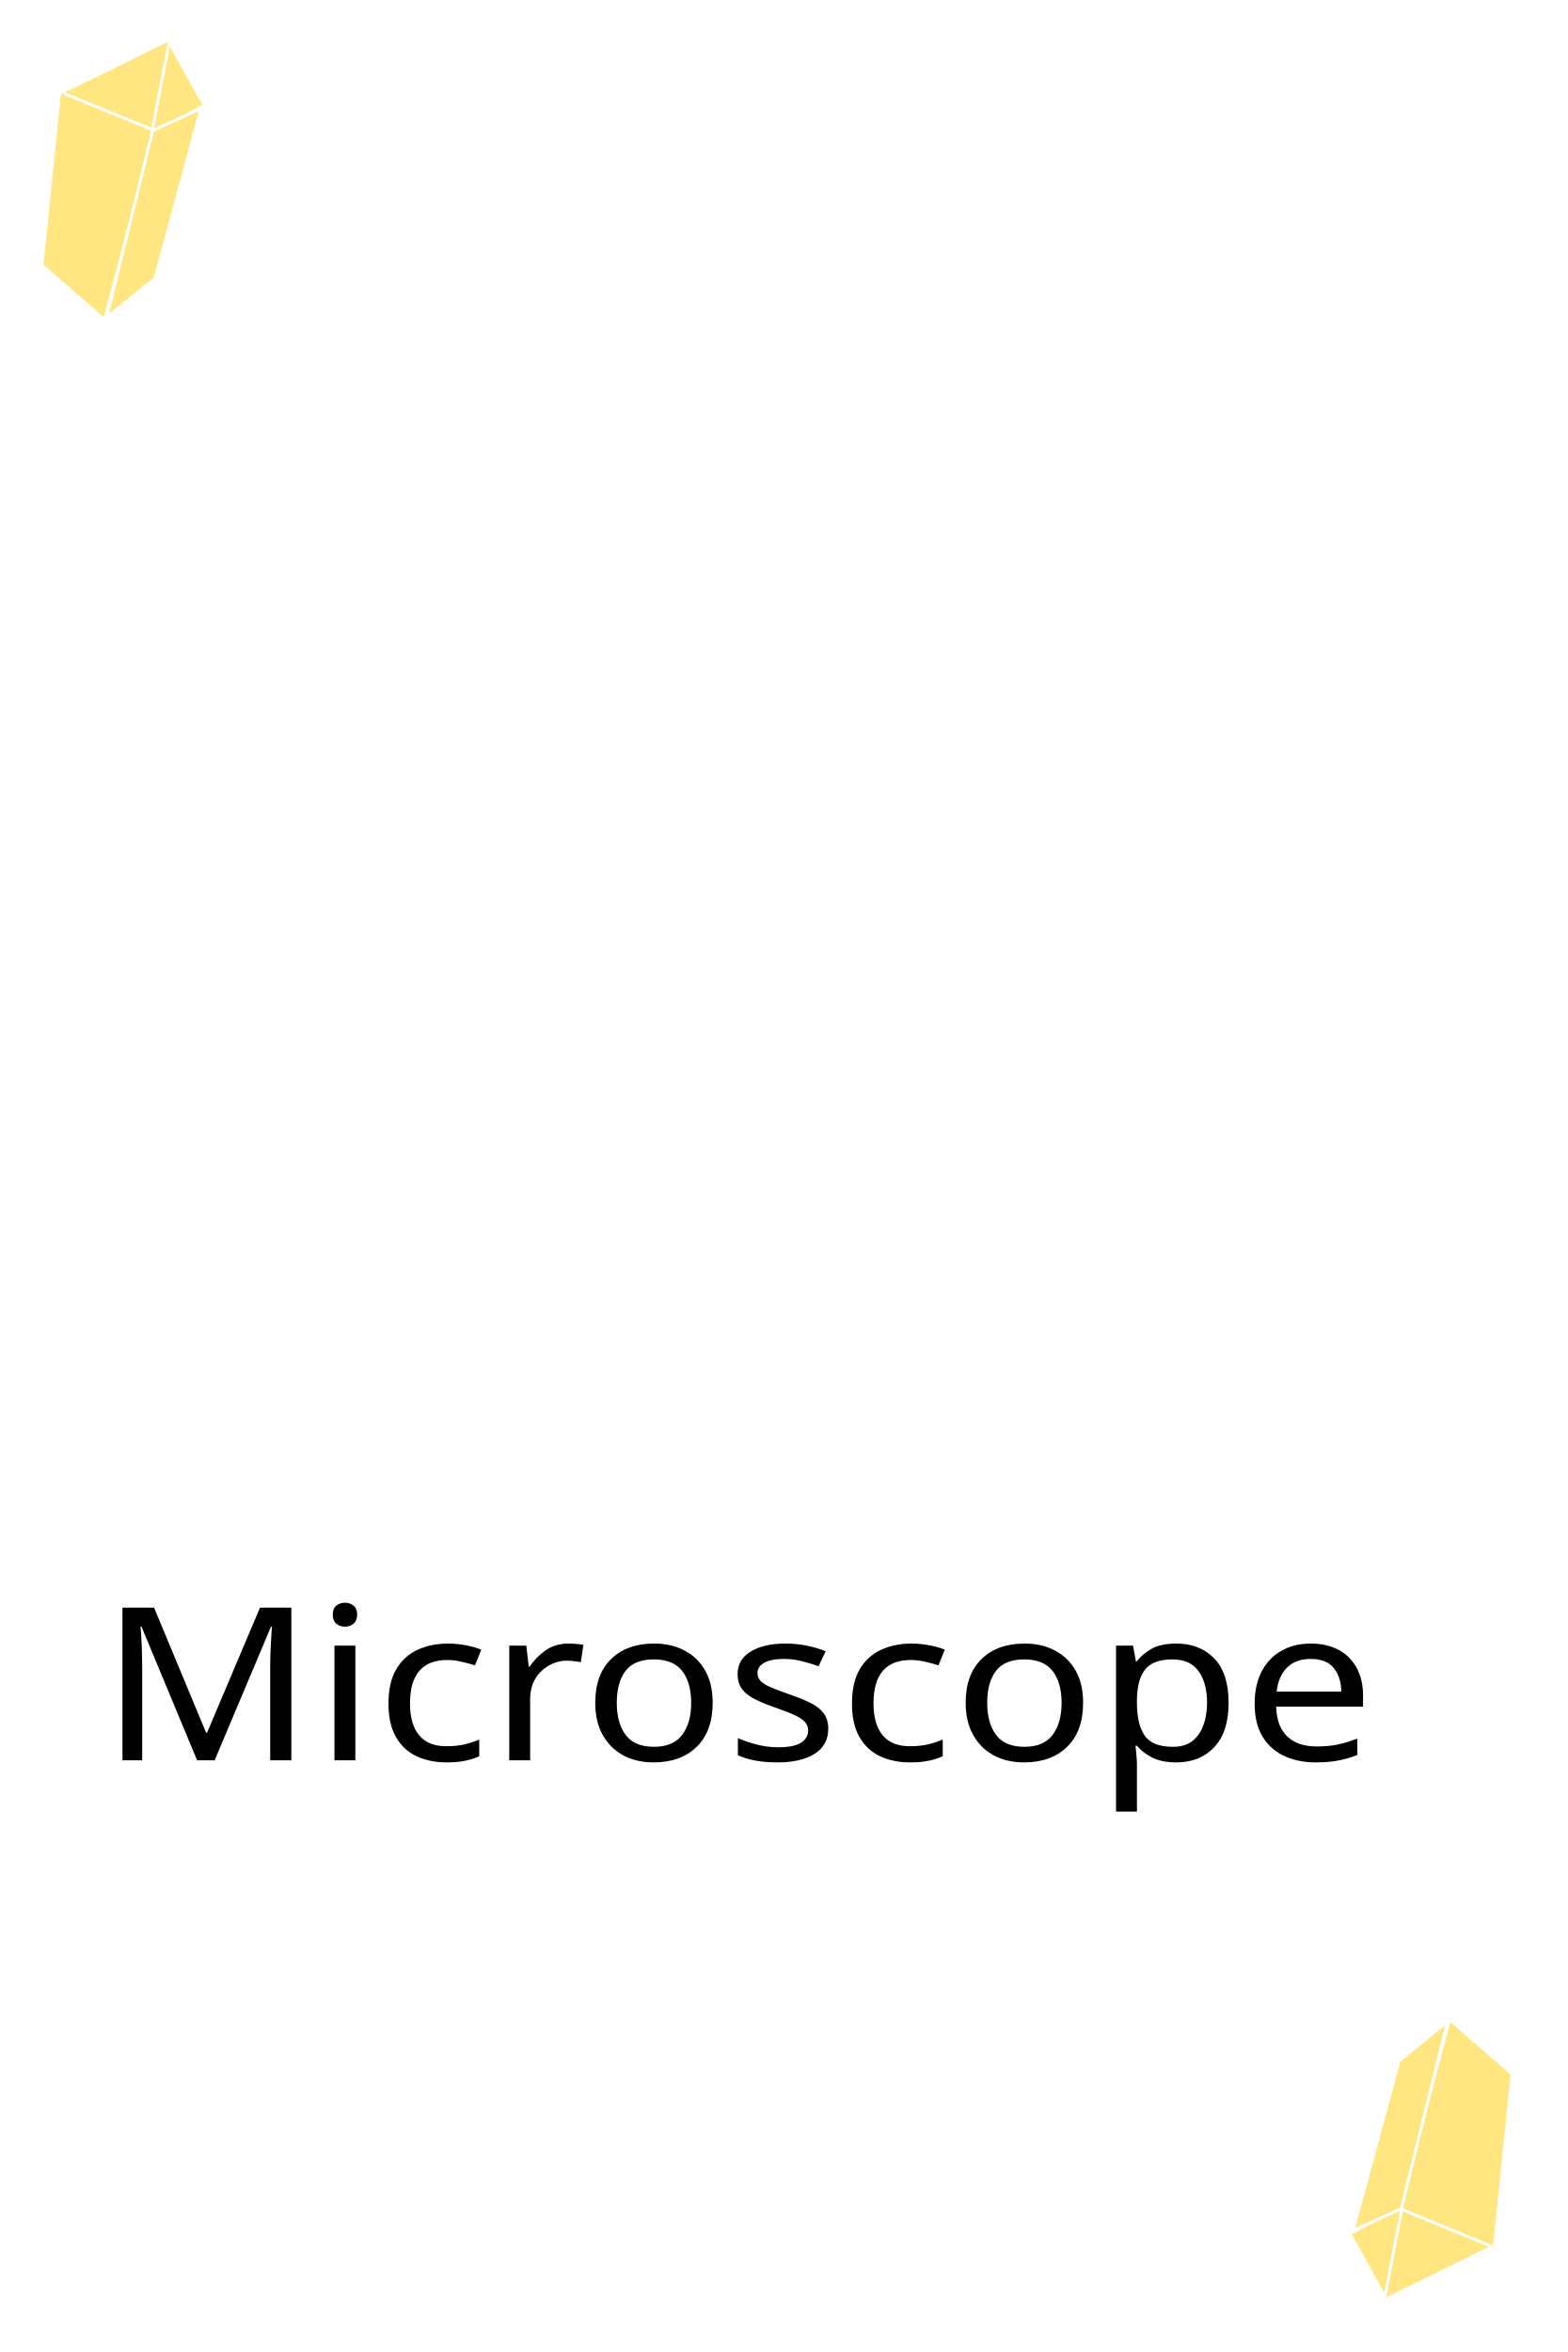
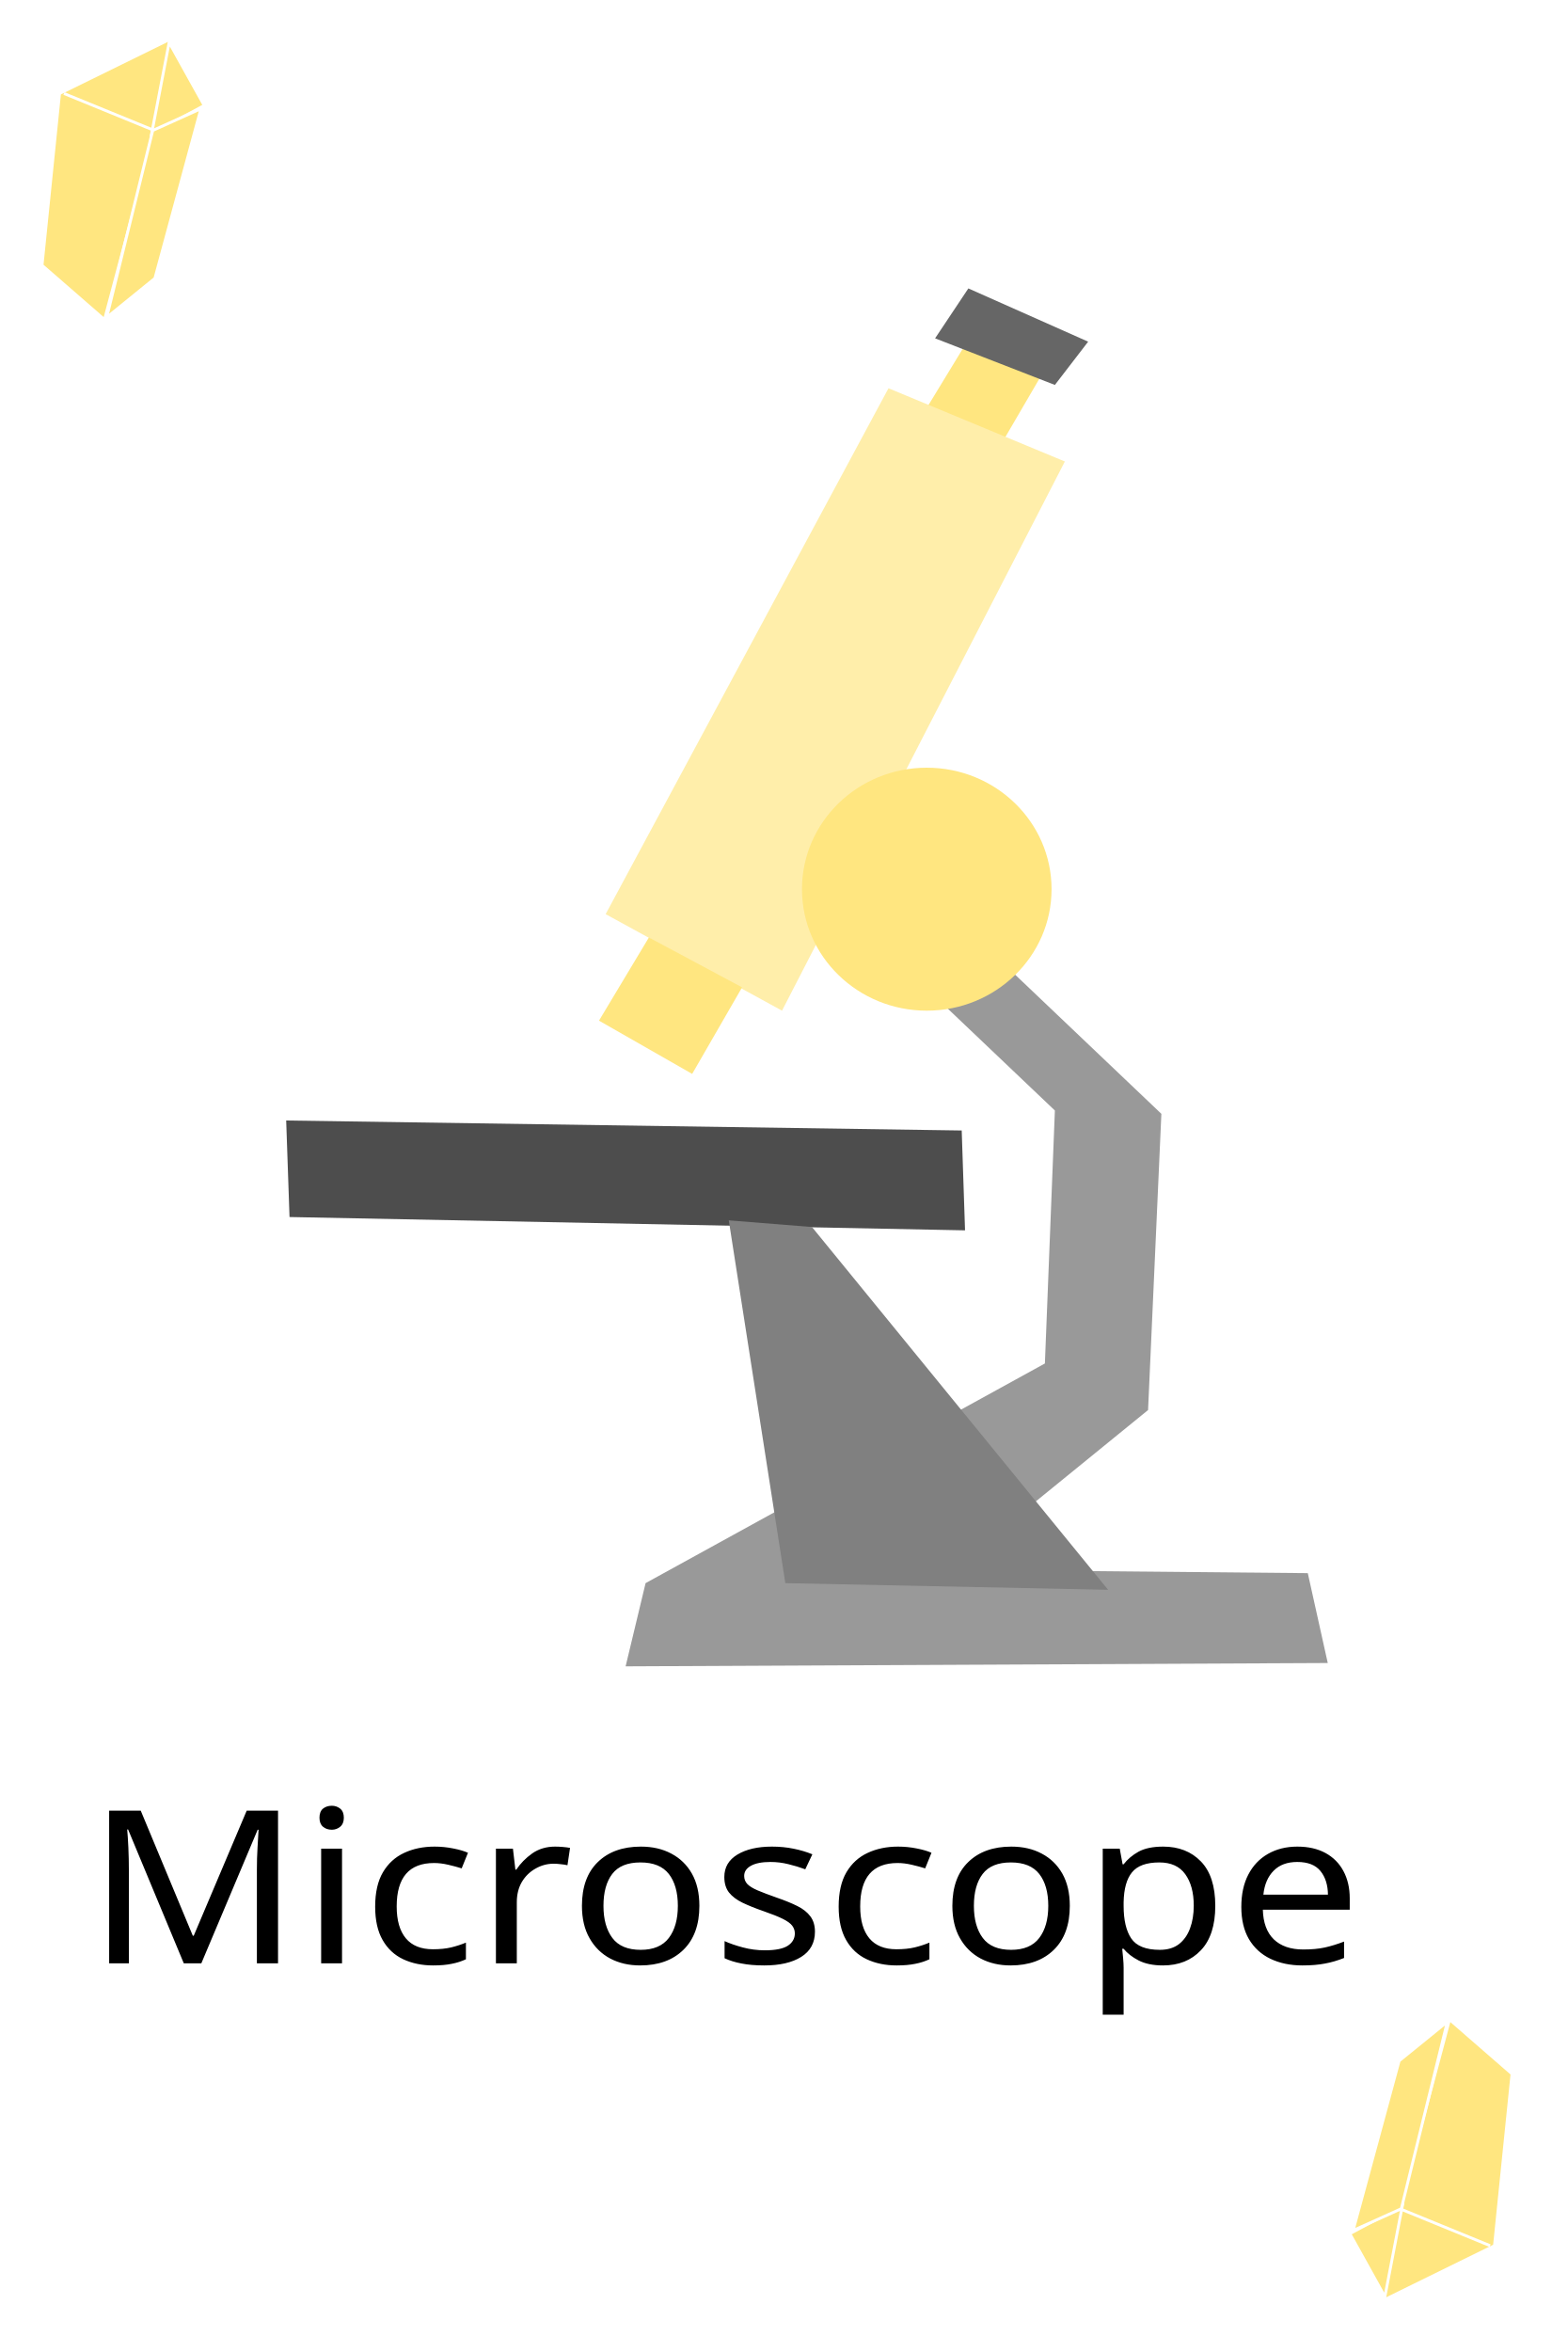
<svg xmlns="http://www.w3.org/2000/svg" xmlns:xlink="http://www.w3.org/1999/xlink" width="200" height="300" id="svg5382" version="1.1">
  <defs id="defs5384" />
  <g id="layer1" transform="translate(0,-752.3622)">
    <rect style="fill:#ffffff;stroke:none" id="rect5598" width="203.353" height="303.968" x="-1.698" y="749.667" />
-     <text xml:space="preserve" style="font-size:28.708px;font-style:normal;font-weight:normal;line-height:125%;letter-spacing:0px;word-spacing:0px;fill:#000000;fill-opacity:1;stroke:none;font-family:Sans" x="12.063" y="1028.226" id="text5494" transform="scale(1.05255,0.9500739)">
-       <tspan id="tspan5496" x="12.063" y="1028.226">Microscope</tspan>
+     <text xml:space="preserve" style="font-size:28.708px;font-style:normal;font-weight:normal;line-height:125%;letter-spacing:0px;word-spacing:0px;fill:#000000;fill-opacity:1;stroke:none;font-family:Sans" x="10.45" y="1055.484" id="text5494" transform="scale(1.05255,0.9500739)">
+       <tspan id="tspan5496" x="10.45" y="1055.484">Microscope</tspan>
    </text>
    <g id="g5280" transform="matrix(0.3658131,0,0,0.362844,-18.68903,452.8992)" style="fill:#ffe680;stroke:#ffffff">
      <path transform="translate(0,752.3622)" id="path5272" d="M 65.744,166.219 71.859,105.827 110.465,86.716 105.113,118.823 87.531,185.331 z" style="fill:#ffe680;stroke:#ffffff;stroke-width:1px;stroke-linecap:butt;stroke-linejoin:miter;stroke-opacity:1" />
      <path transform="translate(0,752.3622)" id="path5274" d="m 110.082,87.862 -6.116,32.107 18.347,-9.938 z" style="fill:#ffe680;stroke:#ffffff;stroke-width:1px;stroke-linecap:butt;stroke-linejoin:miter;stroke-opacity:1" />
      <path transform="translate(0,752.3622)" id="path5276" d="m 104.349,118.823 16.818,-7.645 -16.054,59.628 -16.818,13.76 z" style="fill:#ffe680;stroke:#ffffff;stroke-width:1px;stroke-linecap:butt;stroke-linejoin:miter;stroke-opacity:1" />
      <path transform="translate(0,752.3622)" id="path5278" d="m 73.388,105.827 30.578,12.614" style="fill:#ffe680;stroke:#ffffff;stroke-width:1px;stroke-linecap:butt;stroke-linejoin:miter;stroke-opacity:1" />
    </g>
    <use x="0" y="0" xlink:href="#g5280" id="use5571" transform="matrix(-1,0,0,-1,198.2588,1803.089)" width="200" height="300" />
+     <g id="g3331" transform="translate(-16.13241,10.61342)">
+       <path transform="translate(0,752.3622)" id="path3315" d="m 52.643,132.308 0.425,12.312 86.181,1.698 -0.425,-12.736 z" style="fill:#4d4d4d;stroke:none" />
+       <path transform="translate(0,752.3622)" id="path3327" d="m 139.248,33.391 -5.944,9.764 9.764,4.245 5.944,-10.189 z" style="fill:#ffe680;stroke:none" />
+       <path transform="translate(0,752.3622)" id="path3317" d="M 129.484,38.91 93.398,105.987 115.899,118.298 151.984,48.25 z" style="fill:#ffeeaa;stroke:none" />
+       <path transform="translate(0,752.3622)" id="path3321" d="m 124.814,106.411 25.897,24.623 -1.274,32.265 -50.944,28.019 -2.547,10.613 89.577,-0.425 -2.547,-11.463 -45.425,-0.425 25.048,-20.378 1.698,-37.784 -34.812,-33.114 z" style="fill:#999999;stroke:none" />
+       <path transform="translate(0,752.3622)" d="m 150.286,102.803 c 0,8.558 -7.128,15.496 -15.92,15.496 -8.792,0 -15.92,-6.938 -15.92,-15.496 0,-8.558 7.128,-15.496 15.92,-15.496 8.792,0 15.92,6.938 15.92,15.496 z" id="path3319" style="fill:#ffe680;fill-opacity:1;stroke:none" />
+       <path transform="translate(0,752.3622)" id="path3323" d="m 119.719,145.893 37.784,46.275 -41.18,-0.849 -7.217,-46.275 z" style="fill:#808080;stroke:none" />
+       <path transform="translate(0,752.3622)" id="path3325" d="m 98.917,108.958 -6.368,10.613 11.887,6.793 6.368,-11.038 z" style="fill:#ffe680;stroke:none" />
+       <path transform="translate(0,752.3622)" id="path3329" d="m 139.673,26.174 -4.245,6.368 15.283,5.944 4.245,-5.519 z" style="fill:#666666;stroke:none" />
+     </g>
  </g>
</svg>
